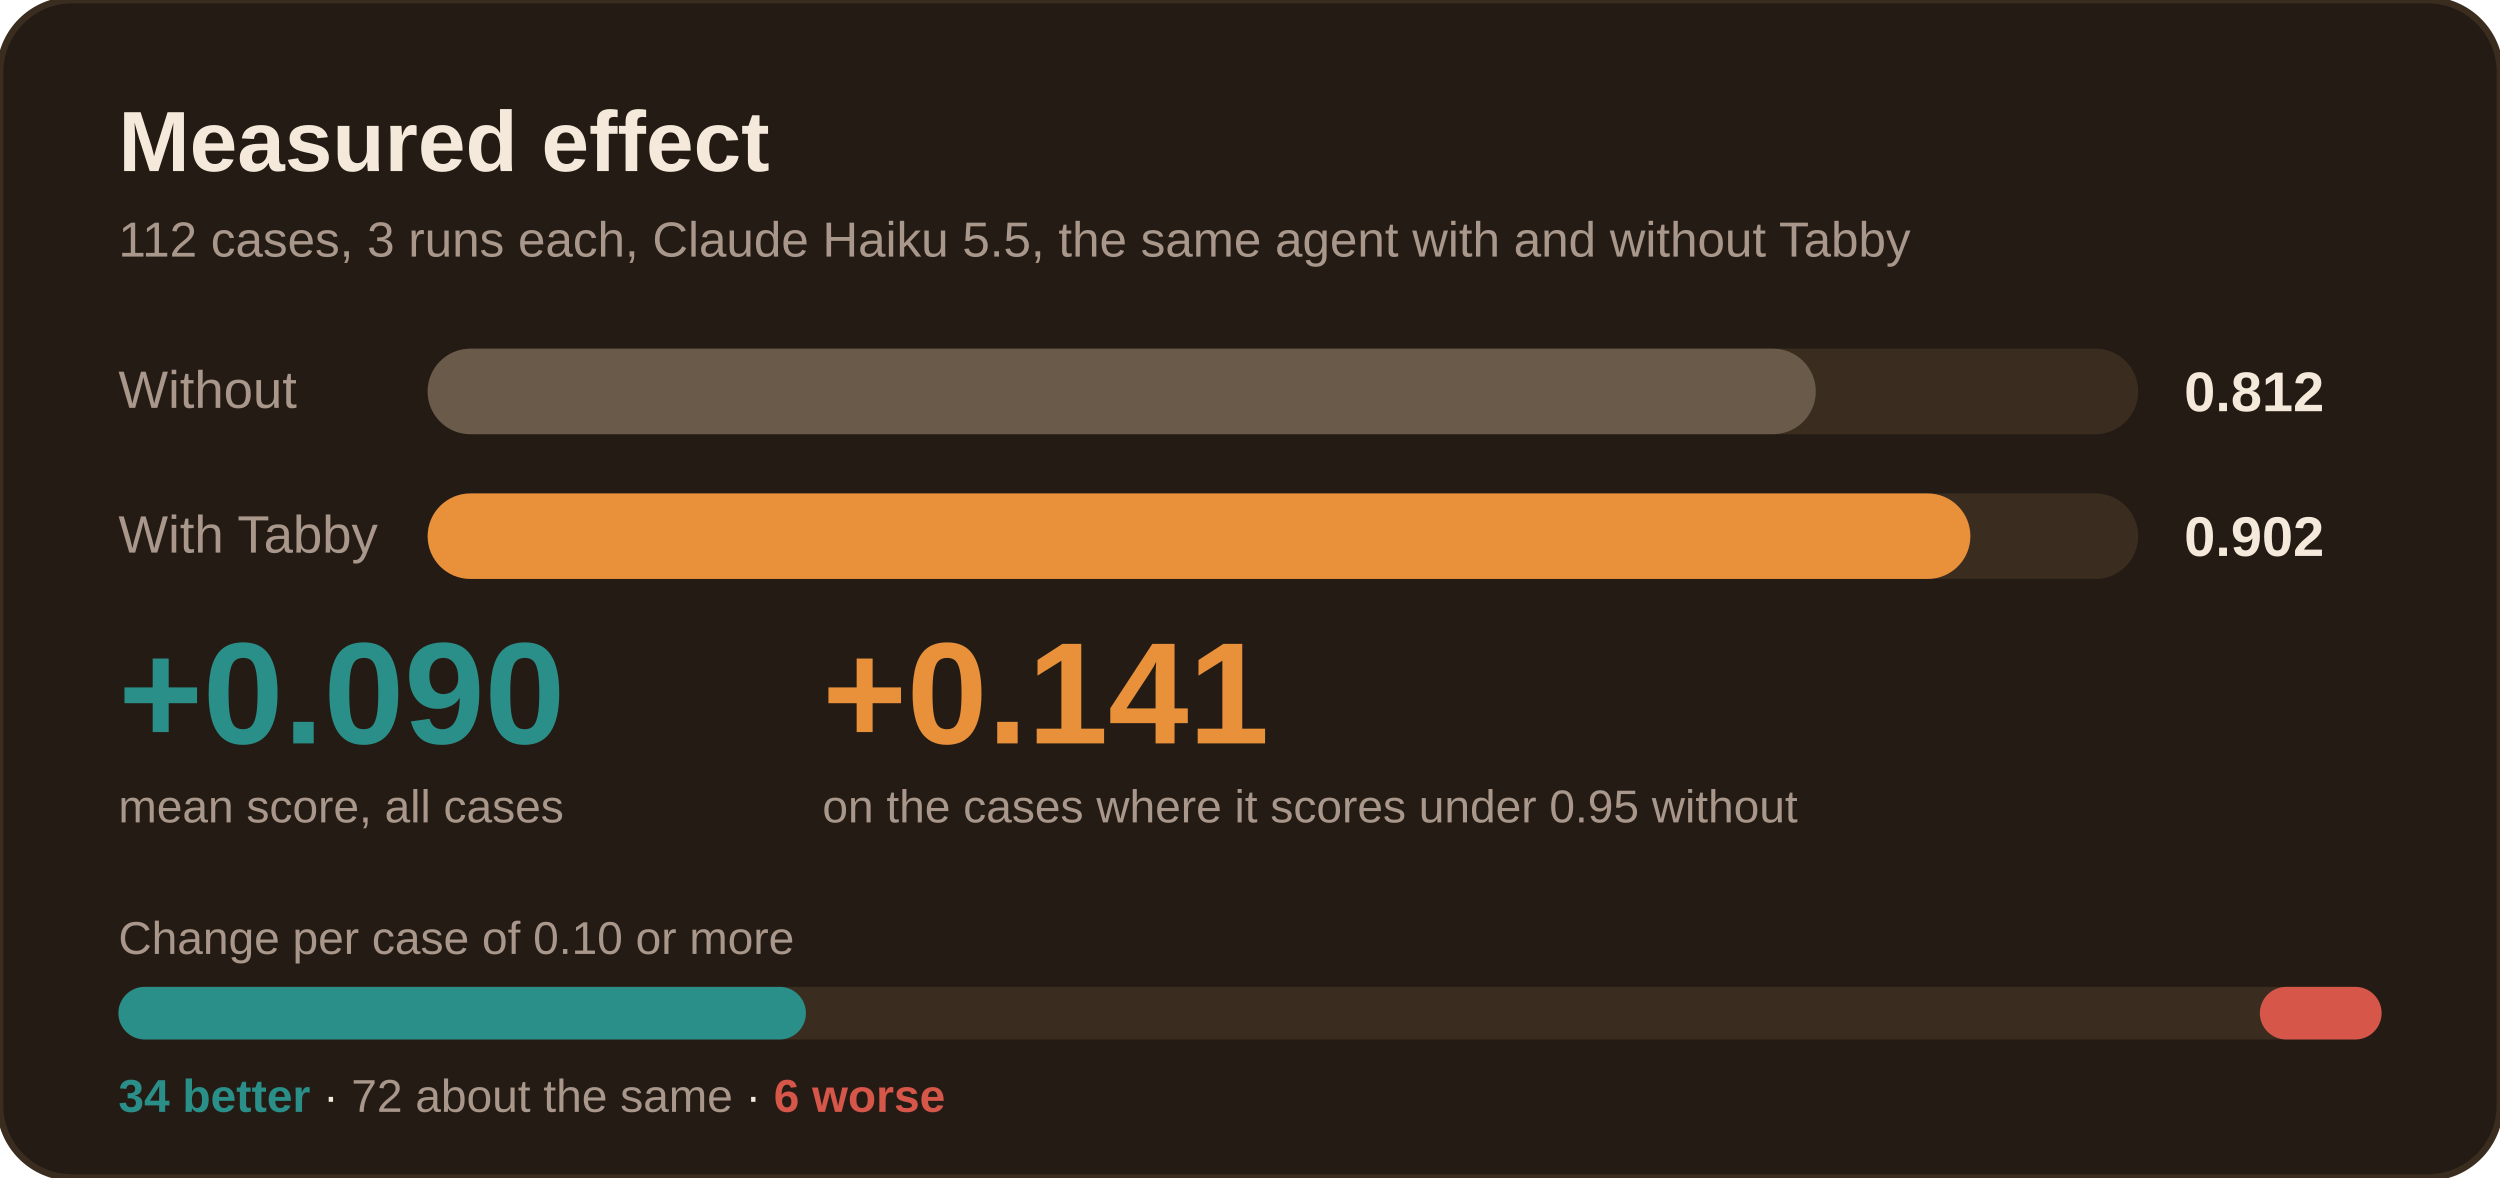
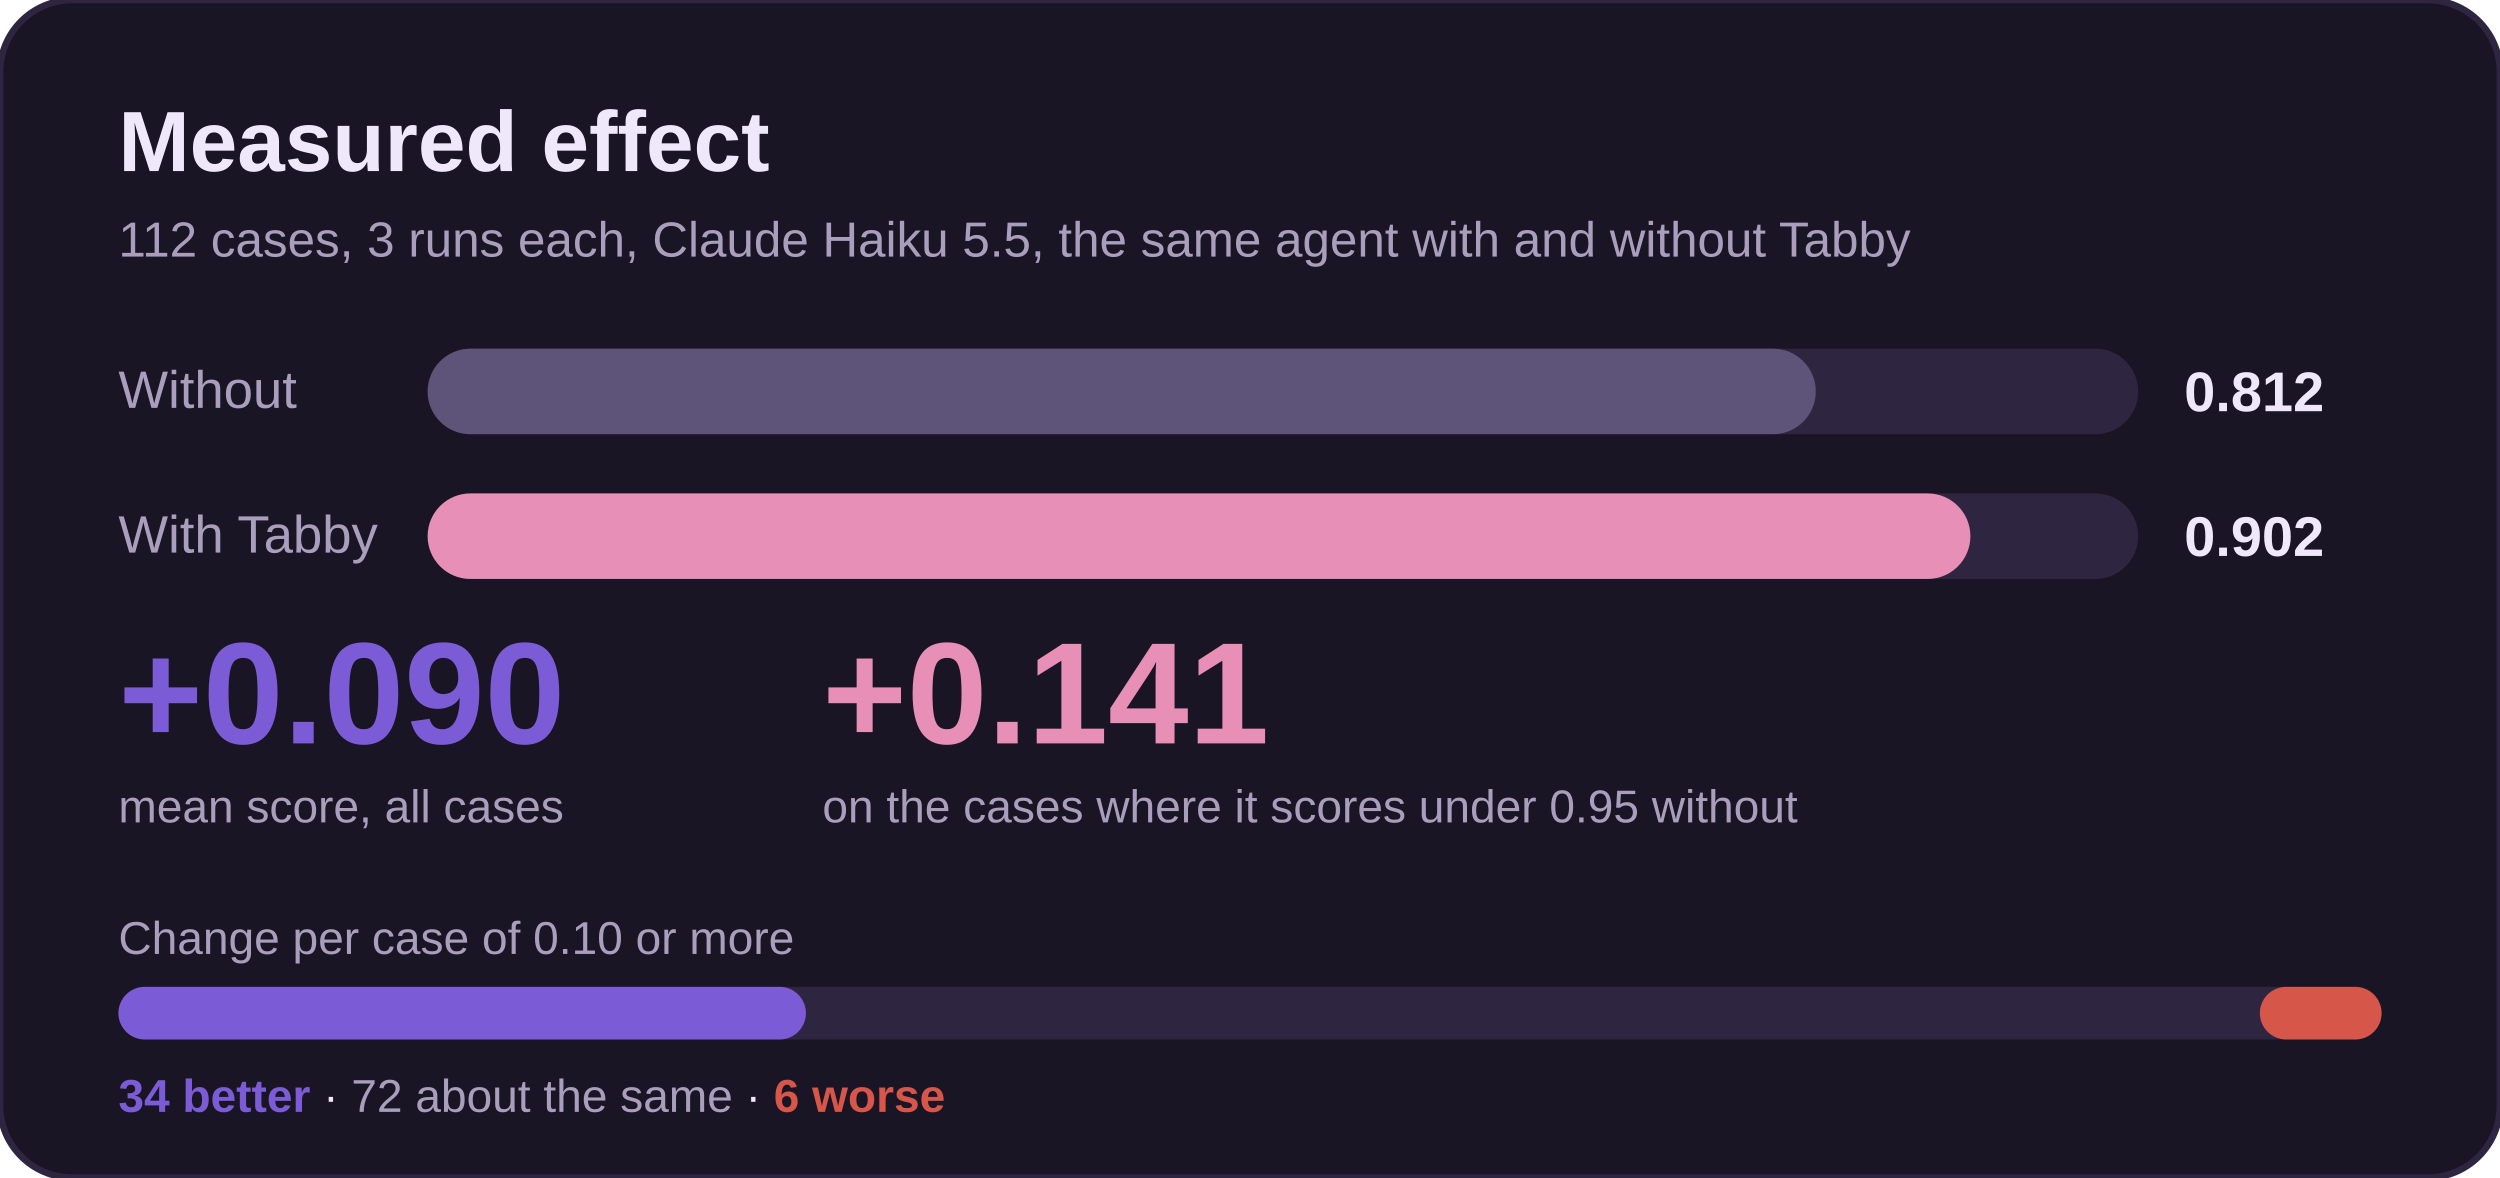
<svg xmlns="http://www.w3.org/2000/svg" viewBox="0 0 760 358" width="760" height="358" role="img" aria-labelledby="t d">
-   <rect width="760" height="358" rx="22" fill="#241c14" stroke="#3a2d20" stroke-width="2" />
-   <text x="36" y="52" font-family="'Segoe UI','Helvetica Neue',Arial,sans-serif" font-size="26" font-weight="700" fill="#f4e9da">Measured effect</text>
-   <text x="36" y="78" font-family="'Segoe UI','Helvetica Neue',Arial,sans-serif" font-size="15" fill="#a8978a">112 cases, 3 runs each, Claude Haiku 5.5, the same agent with and without Tabby</text>
-   <text x="36" y="124" font-family="'Segoe UI','Helvetica Neue',Arial,sans-serif" font-size="16" fill="#a8978a">Without</text>
-   <rect x="130" y="106" width="520" height="26" rx="13" fill="#3a2d20" />
-   <rect x="130" y="106" width="422" height="26" rx="13" fill="#6a5a4a" />
-   <text x="664" y="125" font-family="'Segoe UI','Helvetica Neue',Arial,sans-serif" font-size="17" font-weight="700" fill="#f4e9da">0.812</text>
-   <text x="36" y="168" font-family="'Segoe UI','Helvetica Neue',Arial,sans-serif" font-size="16" fill="#a8978a">With Tabby</text>
-   <rect x="130" y="150" width="520" height="26" rx="13" fill="#3a2d20" />
-   <rect x="130" y="150" width="469" height="26" rx="13" fill="#e8903a" />
-   <text x="664" y="169" font-family="'Segoe UI','Helvetica Neue',Arial,sans-serif" font-size="17" font-weight="700" fill="#f4e9da">0.902</text>
-   <text x="36" y="226" font-family="'Segoe UI','Helvetica Neue',Arial,sans-serif" font-size="44" font-weight="800" fill="#2a8f89">+0.090</text>
-   <text x="36" y="250" font-family="'Segoe UI','Helvetica Neue',Arial,sans-serif" font-size="14" fill="#a8978a">mean score, all cases</text>
-   <text x="250" y="226" font-family="'Segoe UI','Helvetica Neue',Arial,sans-serif" font-size="44" font-weight="800" fill="#e8903a">+0.141</text>
-   <text x="250" y="250" font-family="'Segoe UI','Helvetica Neue',Arial,sans-serif" font-size="14" fill="#a8978a">on the cases where it scores under 0.95 without</text>
-   <text x="36" y="290" font-family="'Segoe UI','Helvetica Neue',Arial,sans-serif" font-size="14" fill="#a8978a">Change per case of 0.10 or more</text>
-   <rect x="36" y="300" width="688" height="16" rx="8" fill="#3a2d20" />
-   <rect x="36" y="300" width="209" height="16" rx="8" fill="#2a8f89" />
+   <rect width="760" height="358" rx="22" fill="#1a1524" stroke="#2e2640" stroke-width="2" />
+   <text x="36" y="52" font-family="'Segoe UI','Helvetica Neue',Arial,sans-serif" font-size="26" font-weight="700" fill="#efe8fb">Measured effect</text>
+   <text x="36" y="78" font-family="'Segoe UI','Helvetica Neue',Arial,sans-serif" font-size="15" fill="#a99fbd">112 cases, 3 runs each, Claude Haiku 5.5, the same agent with and without Tabby</text>
+   <text x="36" y="124" font-family="'Segoe UI','Helvetica Neue',Arial,sans-serif" font-size="16" fill="#a99fbd">Without</text>
+   <rect x="130" y="106" width="520" height="26" rx="13" fill="#2e2640" />
+   <rect x="130" y="106" width="422" height="26" rx="13" fill="#5e5378" />
+   <text x="664" y="125" font-family="'Segoe UI','Helvetica Neue',Arial,sans-serif" font-size="17" font-weight="700" fill="#efe8fb">0.812</text>
+   <text x="36" y="168" font-family="'Segoe UI','Helvetica Neue',Arial,sans-serif" font-size="16" fill="#a99fbd">With Tabby</text>
+   <rect x="130" y="150" width="520" height="26" rx="13" fill="#2e2640" />
+   <rect x="130" y="150" width="469" height="26" rx="13" fill="#e78fb7" />
+   <text x="664" y="169" font-family="'Segoe UI','Helvetica Neue',Arial,sans-serif" font-size="17" font-weight="700" fill="#efe8fb">0.902</text>
+   <text x="36" y="226" font-family="'Segoe UI','Helvetica Neue',Arial,sans-serif" font-size="44" font-weight="800" fill="#7c5cd6">+0.090</text>
+   <text x="36" y="250" font-family="'Segoe UI','Helvetica Neue',Arial,sans-serif" font-size="14" fill="#a99fbd">mean score, all cases</text>
+   <text x="250" y="226" font-family="'Segoe UI','Helvetica Neue',Arial,sans-serif" font-size="44" font-weight="800" fill="#e78fb7">+0.141</text>
+   <text x="250" y="250" font-family="'Segoe UI','Helvetica Neue',Arial,sans-serif" font-size="14" fill="#a99fbd">on the cases where it scores under 0.95 without</text>
+   <text x="36" y="290" font-family="'Segoe UI','Helvetica Neue',Arial,sans-serif" font-size="14" fill="#a99fbd">Change per case of 0.10 or more</text>
+   <rect x="36" y="300" width="688" height="16" rx="8" fill="#2e2640" />
+   <rect x="36" y="300" width="209" height="16" rx="8" fill="#7c5cd6" />
  <rect x="687" y="300" width="37" height="16" rx="8" fill="#d6564a" />
-   <text x="36" y="338" font-family="'Segoe UI','Helvetica Neue',Arial,sans-serif" font-size="14" fill="#f4e9da">
-     <tspan fill="#2a8f89" font-weight="700">34 better</tspan>   ·   <tspan fill="#a8978a">72 about the same</tspan>   ·   <tspan fill="#d6564a" font-weight="700">6 worse</tspan>
+   <text x="36" y="338" font-family="'Segoe UI','Helvetica Neue',Arial,sans-serif" font-size="14" fill="#efe8fb">
+     <tspan fill="#7c5cd6" font-weight="700">34 better</tspan>   ·   <tspan fill="#a99fbd">72 about the same</tspan>   ·   <tspan fill="#d6564a" font-weight="700">6 worse</tspan>
  </text>
</svg>
